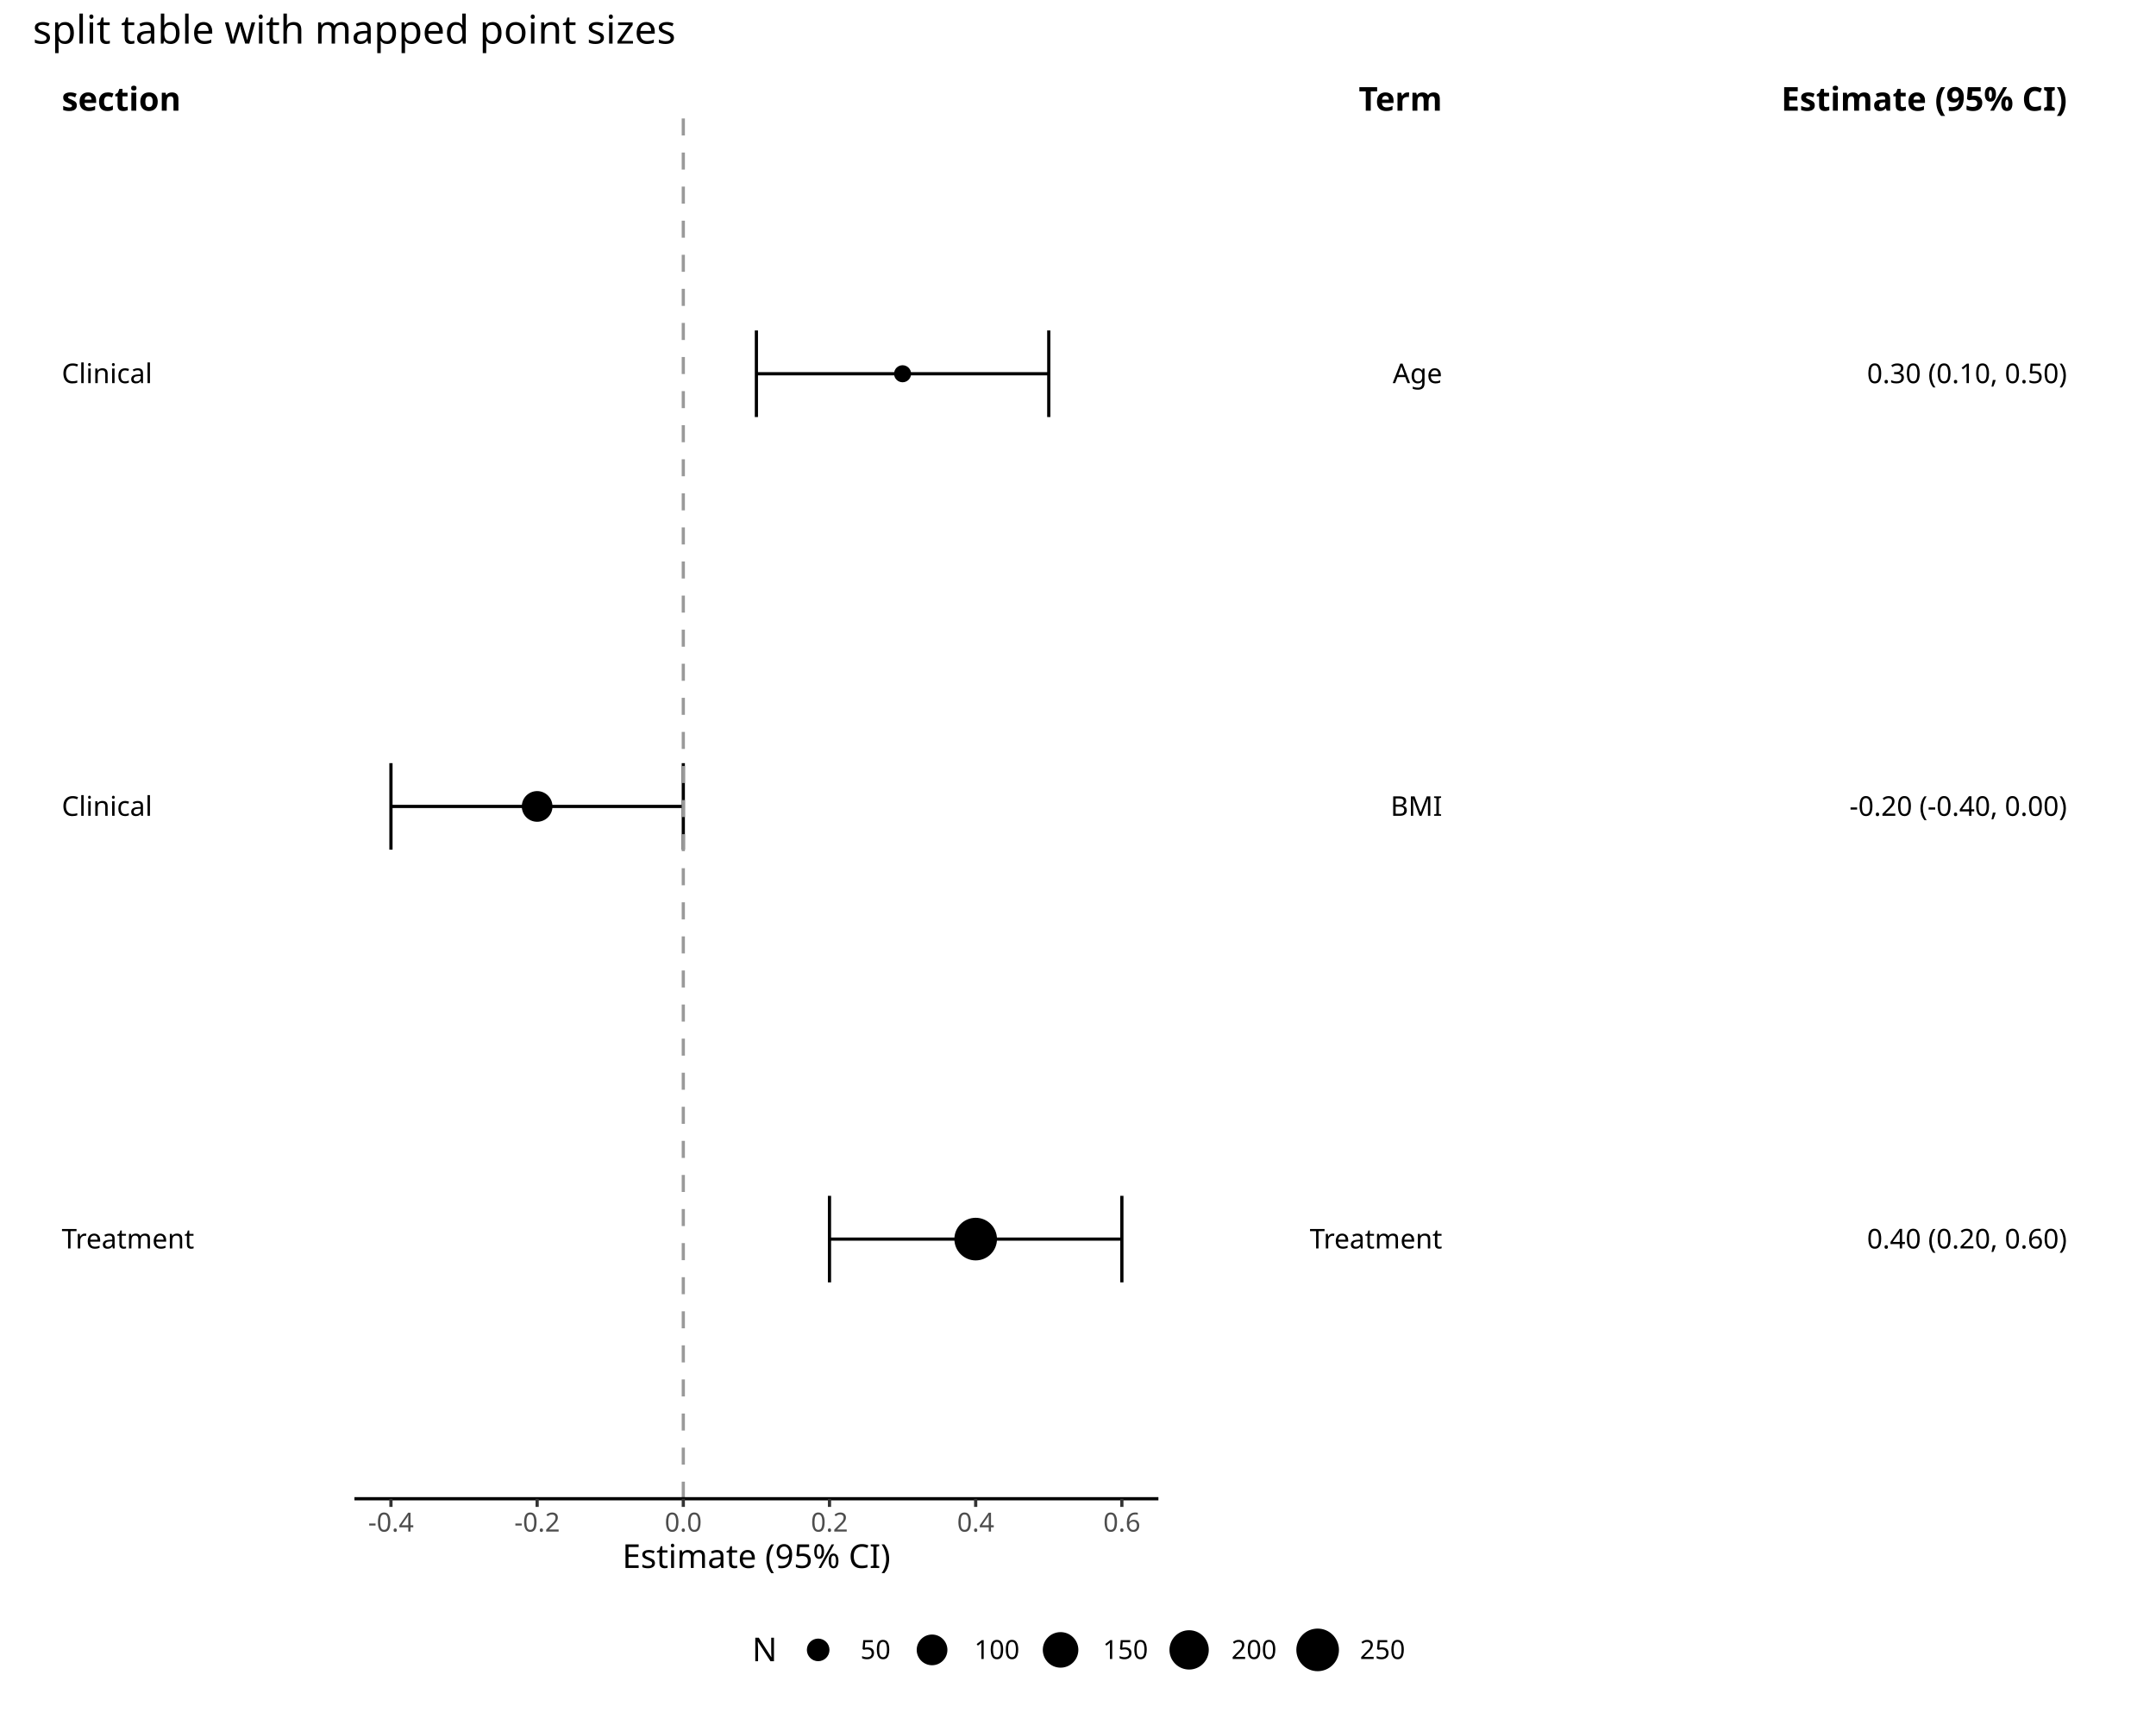
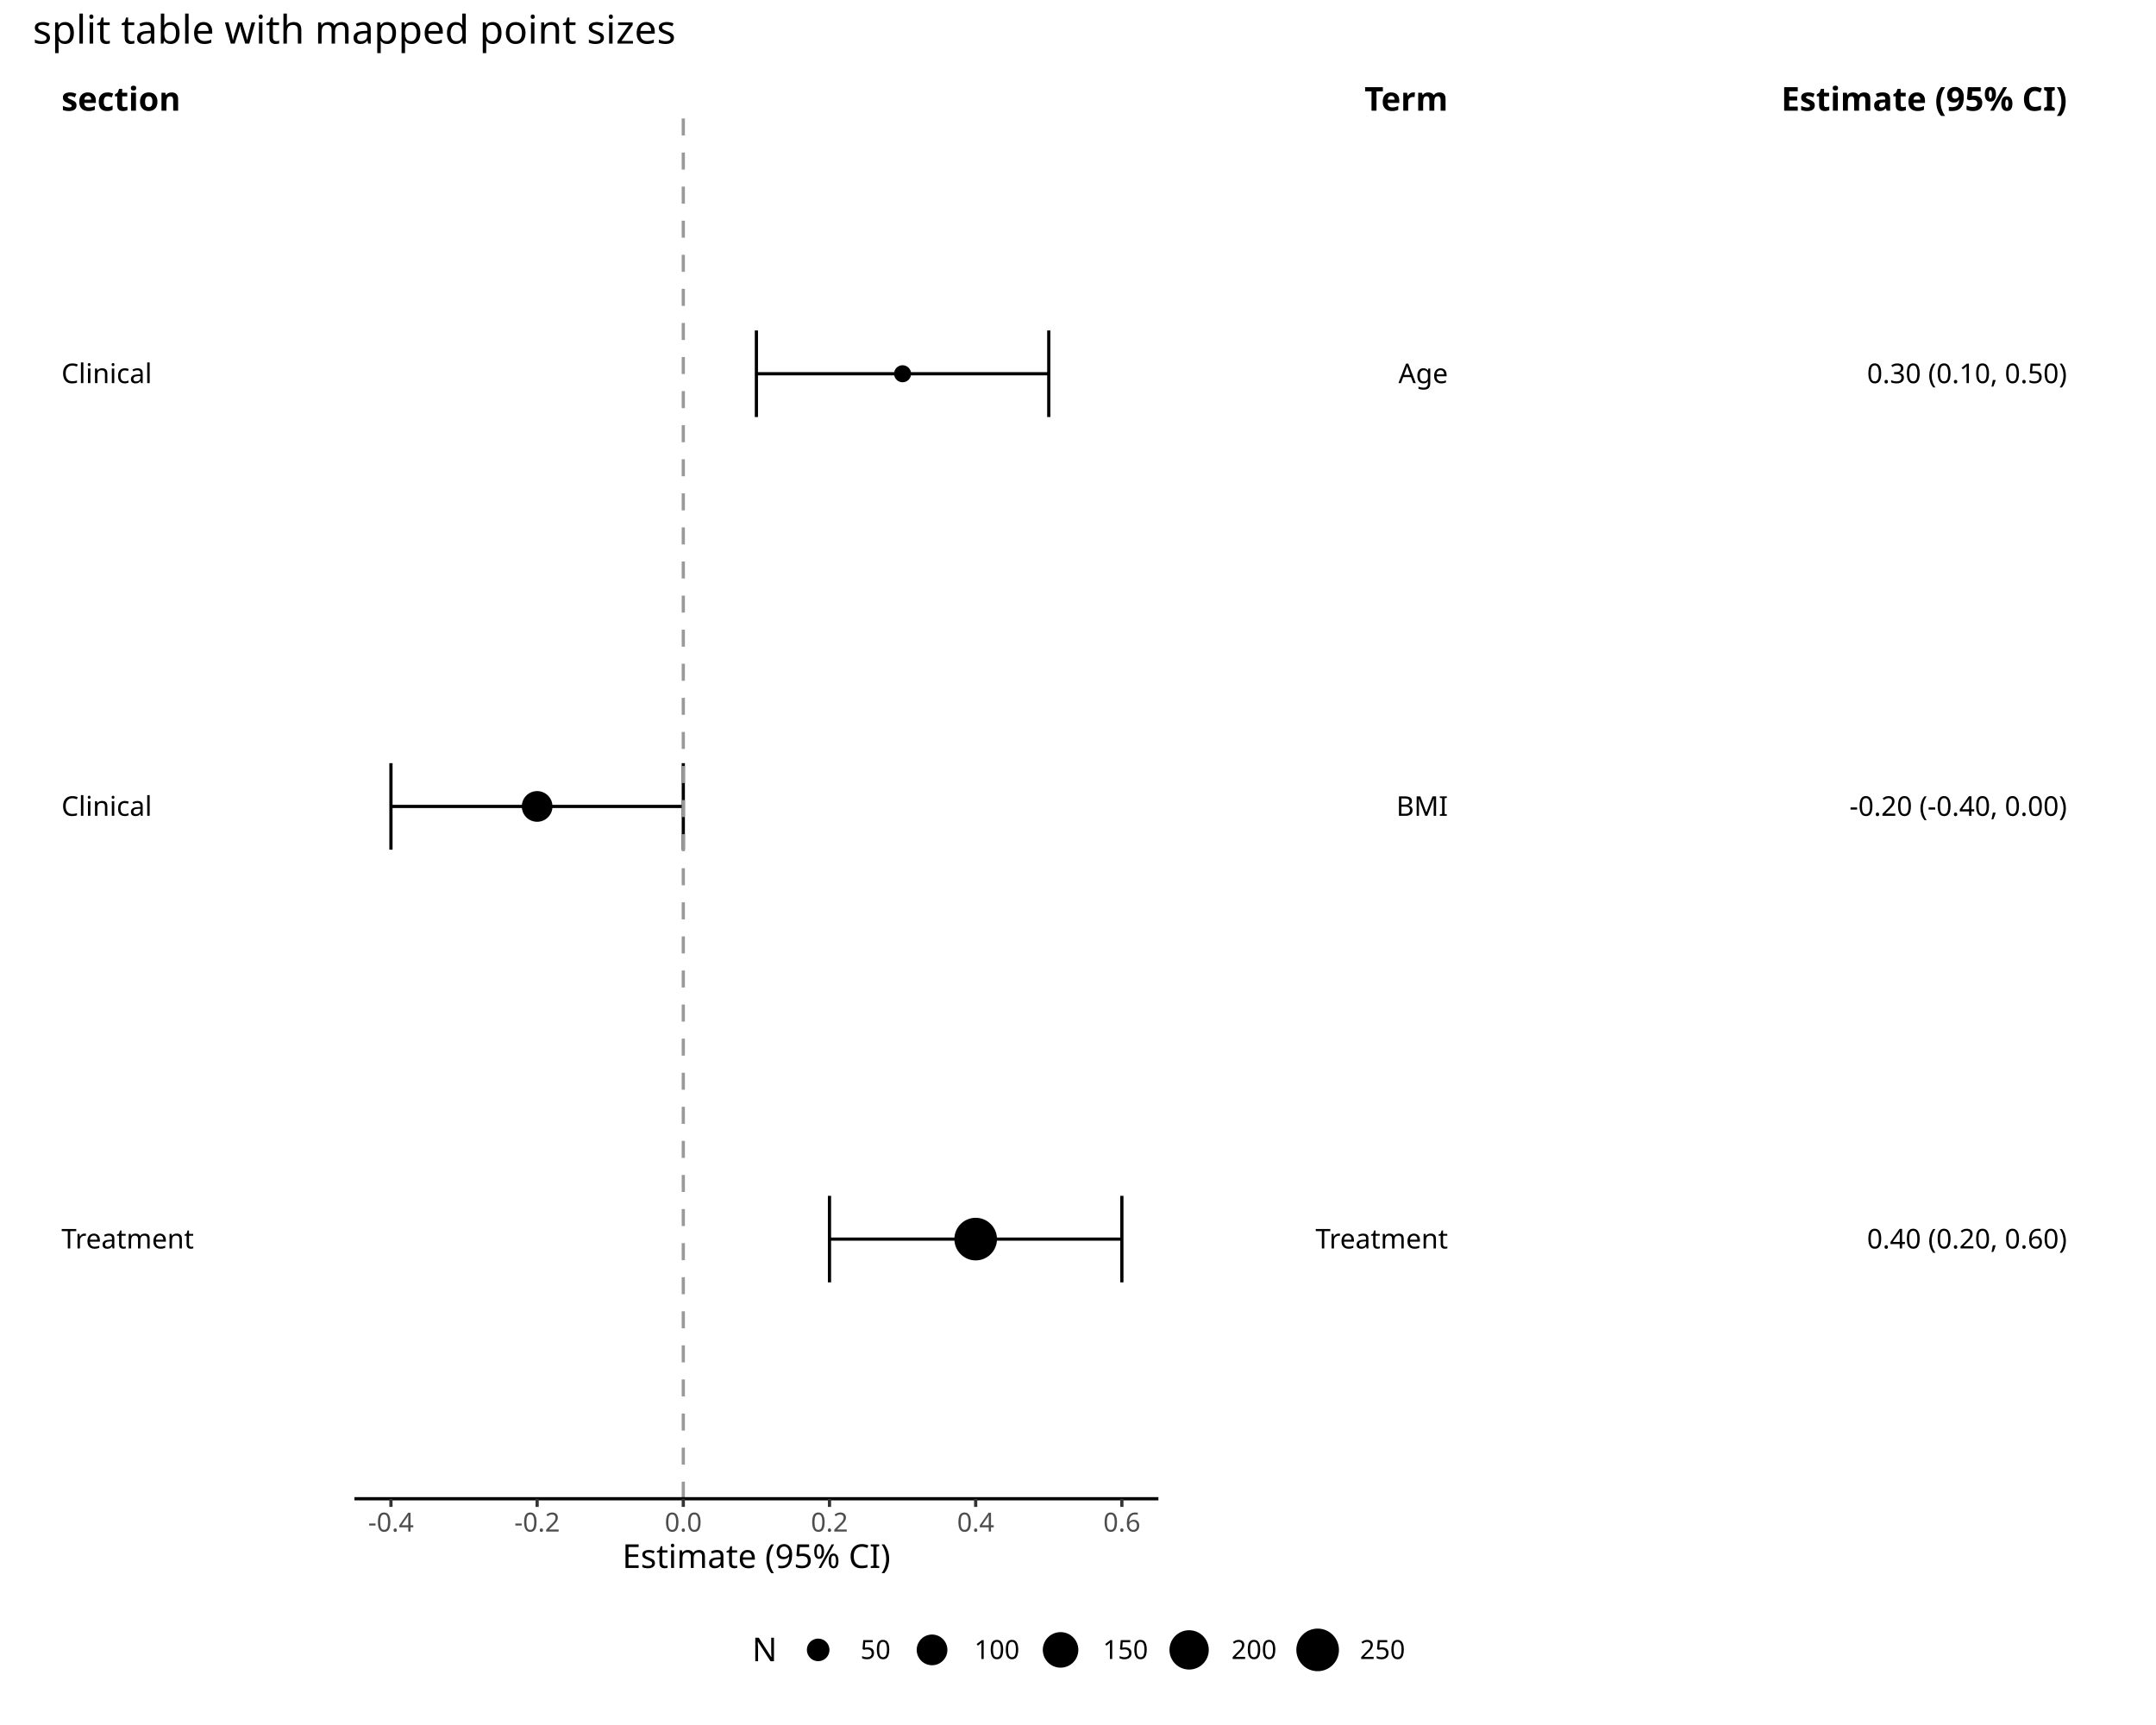
<svg xmlns="http://www.w3.org/2000/svg" class="svglite" data-engine-version="2.0" width="720.00pt" height="576.00pt" viewBox="0 0 720.00 576.00">
  <defs>
    <style type="text/css">
    .svglite line, .svglite polyline, .svglite polygon, .svglite path, .svglite rect, .svglite circle {
      fill: none;
      stroke: #000000;
      stroke-linecap: round;
      stroke-linejoin: round;
      stroke-miterlimit: 10.00;
    }
  </style>
  </defs>
  <rect width="100%" height="100%" style="stroke: none; fill: #FFFFFF;" />
  <defs>
    <clipPath id="cpMC4wMHw3MjAuMDB8MC4wMHw1NzYuMDA=">
      <rect x="0.00" y="0.00" width="720.00" height="576.00" />
    </clipPath>
  </defs>
  <g clip-path="url(#cpMC4wMHw3MjAuMDB8MC4wMHw1NzYuMDA=)">
    <rect x="0.00" y="0.00" width="720.00" height="576.00" style="stroke-width: 1.07; stroke: #FFFFFF; fill: #FFFFFF;" />
  </g>
  <defs>
    <clipPath id="cpMTAuOTZ8NzA5LjA0fDM4LjEyfDUwMC40NA==">
      <rect x="10.96" y="38.12" width="698.08" height="462.32" />
    </clipPath>
  </defs>
  <g clip-path="url(#cpMTAuOTZ8NzA5LjA0fDM4LjEyfDUwMC40NA==)">
</g>
  <g clip-path="url(#cpMC4wMHw3MjAuMDB8MC4wMHw1NzYuMDA=)">
</g>
  <defs>
    <clipPath id="cpNS40OHwxMTguMzZ8MjIuNzh8NTcwLjUy">
      <rect x="5.48" y="22.78" width="112.88" height="547.74" />
    </clipPath>
  </defs>
  <g clip-path="url(#cpNS40OHwxMTguMzZ8MjIuNzh8NTcwLjUy)">
    <rect x="5.48" y="22.78" width="112.88" height="547.74" style="stroke-width: 0.00; stroke: none;" />
  </g>
  <g clip-path="url(#cpMC4wMHw3MjAuMDB8MC4wMHw1NzYuMDA=)">
</g>
  <defs>
    <clipPath id="cpMTE4LjM2fDM4Ni44NXwyMi43OHw1NzAuNTI=">
      <rect x="118.36" y="22.78" width="268.49" height="547.74" />
    </clipPath>
  </defs>
  <g clip-path="url(#cpMTE4LjM2fDM4Ni44NXwyMi43OHw1NzAuNTI=)">
    <rect x="118.36" y="22.78" width="268.49" height="547.74" style="stroke-width: 1.07; stroke: #FFFFFF; fill: #FFFFFF;" />
  </g>
  <g clip-path="url(#cpMC4wMHw3MjAuMDB8MC4wMHw1NzYuMDA=)">
</g>
  <defs>
    <clipPath id="cpMzg2Ljg1fDcxNC41MnwyMi43OHw1NzAuNTI=">
      <rect x="386.85" y="22.78" width="327.67" height="547.74" />
    </clipPath>
  </defs>
  <g clip-path="url(#cpMzg2Ljg1fDcxNC41MnwyMi43OHw1NzAuNTI=)">
    <rect x="386.85" y="22.78" width="327.67" height="547.74" style="stroke-width: 0.00; stroke: none;" />
  </g>
  <g clip-path="url(#cpMC4wMHw3MjAuMDB8MC4wMHw1NzYuMDA=)">
-     <text x="20.61" y="416.88" style="font-size: 9.10px; font-family: sans;" textLength="41.50px" lengthAdjust="spacingAndGlyphs">Treatment</text>
-     <text x="20.61" y="272.41" style="font-size: 9.10px; font-family: sans;" textLength="29.35px" lengthAdjust="spacingAndGlyphs">Clinical</text>
-     <text x="20.61" y="127.93" style="font-size: 9.10px; font-family: sans;" textLength="29.35px" lengthAdjust="spacingAndGlyphs">Clinical</text>
-     <text x="20.61" y="36.97" style="font-size: 11.00px; font-weight: bold; font-family: sans;" textLength="34.86px" lengthAdjust="spacingAndGlyphs">section</text>
+     <text x="20.51" y="416.88" style="font-size: 9.10px; font-family: sans;" textLength="41.50px" lengthAdjust="spacingAndGlyphs">Treatment</text>
+     <text x="20.51" y="272.41" style="font-size: 9.10px; font-family: sans;" textLength="29.35px" lengthAdjust="spacingAndGlyphs">Clinical</text>
+     <text x="20.51" y="127.93" style="font-size: 9.10px; font-family: sans;" textLength="29.35px" lengthAdjust="spacingAndGlyphs">Clinical</text>
+     <text x="20.51" y="36.97" style="font-size: 11.00px; font-weight: bold; font-family: sans;" textLength="34.86px" lengthAdjust="spacingAndGlyphs">section</text>
  </g>
  <defs>
    <clipPath id="cpMTE4LjM2fDM4Ni44NXwzOC4xMnw1MDAuNDQ=">
      <rect x="118.36" y="38.12" width="268.49" height="462.32" />
    </clipPath>
  </defs>
  <g clip-path="url(#cpMTE4LjM2fDM4Ni44NXwzOC4xMnw1MDAuNDQ=)">
    <rect x="118.36" y="38.12" width="268.49" height="462.32" style="stroke-width: 1.07; stroke: none; fill: #FFFFFF;" />
    <polyline points="350.24,139.25 350.24,110.35 " style="stroke-width: 1.07; stroke-linecap: butt;" />
    <polyline points="350.24,124.80 252.60,124.80 " style="stroke-width: 1.07; stroke-linecap: butt;" />
    <polyline points="252.60,139.25 252.60,110.35 " style="stroke-width: 1.07; stroke-linecap: butt;" />
    <polyline points="228.19,283.72 228.19,254.83 " style="stroke-width: 1.07; stroke-linecap: butt;" />
    <polyline points="228.19,269.28 130.56,269.28 " style="stroke-width: 1.07; stroke-linecap: butt;" />
    <polyline points="130.56,283.72 130.56,254.83 " style="stroke-width: 1.07; stroke-linecap: butt;" />
    <polyline points="374.65,428.20 374.65,399.30 " style="stroke-width: 1.07; stroke-linecap: butt;" />
    <polyline points="374.65,413.75 277.01,413.75 " style="stroke-width: 1.07; stroke-linecap: butt;" />
    <polyline points="277.01,428.20 277.01,399.30 " style="stroke-width: 1.07; stroke-linecap: butt;" />
    <circle cx="301.42" cy="124.80" r="2.49" style="stroke-width: 0.71; fill: #000000;" />
    <circle cx="179.38" cy="269.28" r="4.77" style="stroke-width: 0.71; fill: #000000;" />
    <circle cx="325.83" cy="413.75" r="6.76" style="stroke-width: 0.71; fill: #000000;" />
    <line x1="228.19" y1="500.44" x2="228.19" y2="38.12" style="stroke-width: 1.07; stroke: #999999; stroke-dasharray: 5.69,5.69; stroke-linecap: butt;" />
  </g>
  <g clip-path="url(#cpMC4wMHw3MjAuMDB8MC4wMHw1NzYuMDA=)">
    <polyline points="118.36,500.44 386.85,500.44 " style="stroke-width: 1.07; stroke-linecap: butt;" />
    <polyline points="130.56,503.17 130.56,500.44 " style="stroke-width: 1.07; stroke: #333333; stroke-linecap: butt;" />
    <polyline points="179.38,503.17 179.38,500.44 " style="stroke-width: 1.07; stroke: #333333; stroke-linecap: butt;" />
    <polyline points="228.19,503.17 228.19,500.44 " style="stroke-width: 1.07; stroke: #333333; stroke-linecap: butt;" />
    <polyline points="277.01,503.17 277.01,500.44 " style="stroke-width: 1.07; stroke: #333333; stroke-linecap: butt;" />
    <polyline points="325.83,503.17 325.83,500.44 " style="stroke-width: 1.07; stroke: #333333; stroke-linecap: butt;" />
    <polyline points="374.65,503.17 374.65,500.44 " style="stroke-width: 1.07; stroke: #333333; stroke-linecap: butt;" />
    <text x="130.56" y="511.42" text-anchor="middle" style="font-size: 8.80px; fill: #4D4D4D; font-family: sans;" textLength="15.16px" lengthAdjust="spacingAndGlyphs">-0.4</text>
    <text x="179.38" y="511.42" text-anchor="middle" style="font-size: 8.80px; fill: #4D4D4D; font-family: sans;" textLength="15.16px" lengthAdjust="spacingAndGlyphs">-0.2</text>
    <text x="228.19" y="511.42" text-anchor="middle" style="font-size: 8.80px; fill: #4D4D4D; font-family: sans;" textLength="12.23px" lengthAdjust="spacingAndGlyphs">0.0</text>
    <text x="277.01" y="511.42" text-anchor="middle" style="font-size: 8.80px; fill: #4D4D4D; font-family: sans;" textLength="12.23px" lengthAdjust="spacingAndGlyphs">0.2</text>
    <text x="325.83" y="511.42" text-anchor="middle" style="font-size: 8.80px; fill: #4D4D4D; font-family: sans;" textLength="12.23px" lengthAdjust="spacingAndGlyphs">0.4</text>
    <text x="374.65" y="511.42" text-anchor="middle" style="font-size: 8.80px; fill: #4D4D4D; font-family: sans;" textLength="12.23px" lengthAdjust="spacingAndGlyphs">0.6</text>
    <text x="252.60" y="523.56" text-anchor="middle" style="font-size: 11.00px; font-family: sans;" textLength="89.26px" lengthAdjust="spacingAndGlyphs">Estimate (95% CI)</text>
-     <text x="481.64" y="416.88" text-anchor="end" style="font-size: 9.10px; font-family: sans;" textLength="41.50px" lengthAdjust="spacingAndGlyphs">Treatment</text>
-     <text x="481.64" y="272.41" text-anchor="end" style="font-size: 9.10px; font-family: sans;" textLength="16.19px" lengthAdjust="spacingAndGlyphs">BMI</text>
-     <text x="481.64" y="127.93" text-anchor="end" style="font-size: 9.10px; font-family: sans;" textLength="16.20px" lengthAdjust="spacingAndGlyphs">Age</text>
+     <text x="483.56" y="416.88" text-anchor="end" style="font-size: 9.10px; font-family: sans;" textLength="41.50px" lengthAdjust="spacingAndGlyphs">Treatment</text>
+     <text x="483.56" y="272.41" text-anchor="end" style="font-size: 9.10px; font-family: sans;" textLength="16.19px" lengthAdjust="spacingAndGlyphs">BMI</text>
+     <text x="483.56" y="127.93" text-anchor="end" style="font-size: 9.10px; font-family: sans;" textLength="16.20px" lengthAdjust="spacingAndGlyphs">Age</text>
    <text x="690.28" y="416.88" text-anchor="end" style="font-size: 9.10px; font-family: sans;" textLength="66.82px" lengthAdjust="spacingAndGlyphs">0.40 (0.20, 0.60)</text>
    <text x="690.28" y="272.41" text-anchor="end" style="font-size: 9.10px; font-family: sans;" textLength="72.88px" lengthAdjust="spacingAndGlyphs">-0.20 (-0.40, 0.00)</text>
    <text x="690.28" y="127.93" text-anchor="end" style="font-size: 9.10px; font-family: sans;" textLength="66.82px" lengthAdjust="spacingAndGlyphs">0.30 (0.10, 0.50)</text>
-     <text x="481.64" y="36.97" text-anchor="end" style="font-size: 11.00px; font-weight: bold; font-family: sans;" textLength="25.67px" lengthAdjust="spacingAndGlyphs">Term</text>
+     <text x="483.56" y="36.97" text-anchor="end" style="font-size: 11.00px; font-weight: bold; font-family: sans;" textLength="25.67px" lengthAdjust="spacingAndGlyphs">Term</text>
    <text x="690.28" y="36.97" text-anchor="end" style="font-size: 11.00px; font-weight: bold; font-family: sans;" textLength="89.26px" lengthAdjust="spacingAndGlyphs">Estimate (95% CI)</text>
    <rect x="245.69" y="536.80" width="228.62" height="28.24" style="stroke-width: 1.07; stroke: none; fill: #FFFFFF;" />
    <text x="251.17" y="554.71" style="font-size: 11.00px; font-family: sans;" textLength="7.95px" lengthAdjust="spacingAndGlyphs">N</text>
    <rect x="264.59" y="542.28" width="17.28" height="17.28" style="stroke-width: 1.07; stroke: none; fill: #FFFFFF;" />
    <circle cx="273.23" cy="550.92" r="3.42" style="stroke-width: 0.71; fill: #000000;" />
    <rect x="302.62" y="542.28" width="17.28" height="17.28" style="stroke-width: 1.07; stroke: none; fill: #FFFFFF;" />
    <circle cx="311.26" cy="550.92" r="4.77" style="stroke-width: 0.71; fill: #000000;" />
    <rect x="345.54" y="542.28" width="17.28" height="17.28" style="stroke-width: 1.07; stroke: none; fill: #FFFFFF;" />
    <circle cx="354.18" cy="550.92" r="5.58" style="stroke-width: 0.71; fill: #000000;" />
    <rect x="388.47" y="542.28" width="17.28" height="17.28" style="stroke-width: 1.07; stroke: none; fill: #FFFFFF;" />
    <circle cx="397.11" cy="550.92" r="6.21" style="stroke-width: 0.71; fill: #000000;" />
    <rect x="431.39" y="542.28" width="17.28" height="17.28" style="stroke-width: 1.07; stroke: none; fill: #FFFFFF;" />
    <circle cx="440.03" cy="550.92" r="6.76" style="stroke-width: 0.71; fill: #000000;" />
    <text x="287.35" y="553.95" style="font-size: 8.80px; font-family: sans;" textLength="9.79px" lengthAdjust="spacingAndGlyphs">50</text>
    <text x="325.38" y="553.95" style="font-size: 8.80px; font-family: sans;" textLength="14.68px" lengthAdjust="spacingAndGlyphs">100</text>
    <text x="368.30" y="553.95" style="font-size: 8.80px; font-family: sans;" textLength="14.68px" lengthAdjust="spacingAndGlyphs">150</text>
    <text x="411.23" y="553.95" style="font-size: 8.80px; font-family: sans;" textLength="14.68px" lengthAdjust="spacingAndGlyphs">200</text>
    <text x="454.15" y="553.95" style="font-size: 8.80px; font-family: sans;" textLength="14.68px" lengthAdjust="spacingAndGlyphs">250</text>
    <text x="10.96" y="14.56" style="font-size: 13.20px; font-family: sans;" textLength="200.33px" lengthAdjust="spacingAndGlyphs">split table with mapped point sizes</text>
  </g>
</svg>
